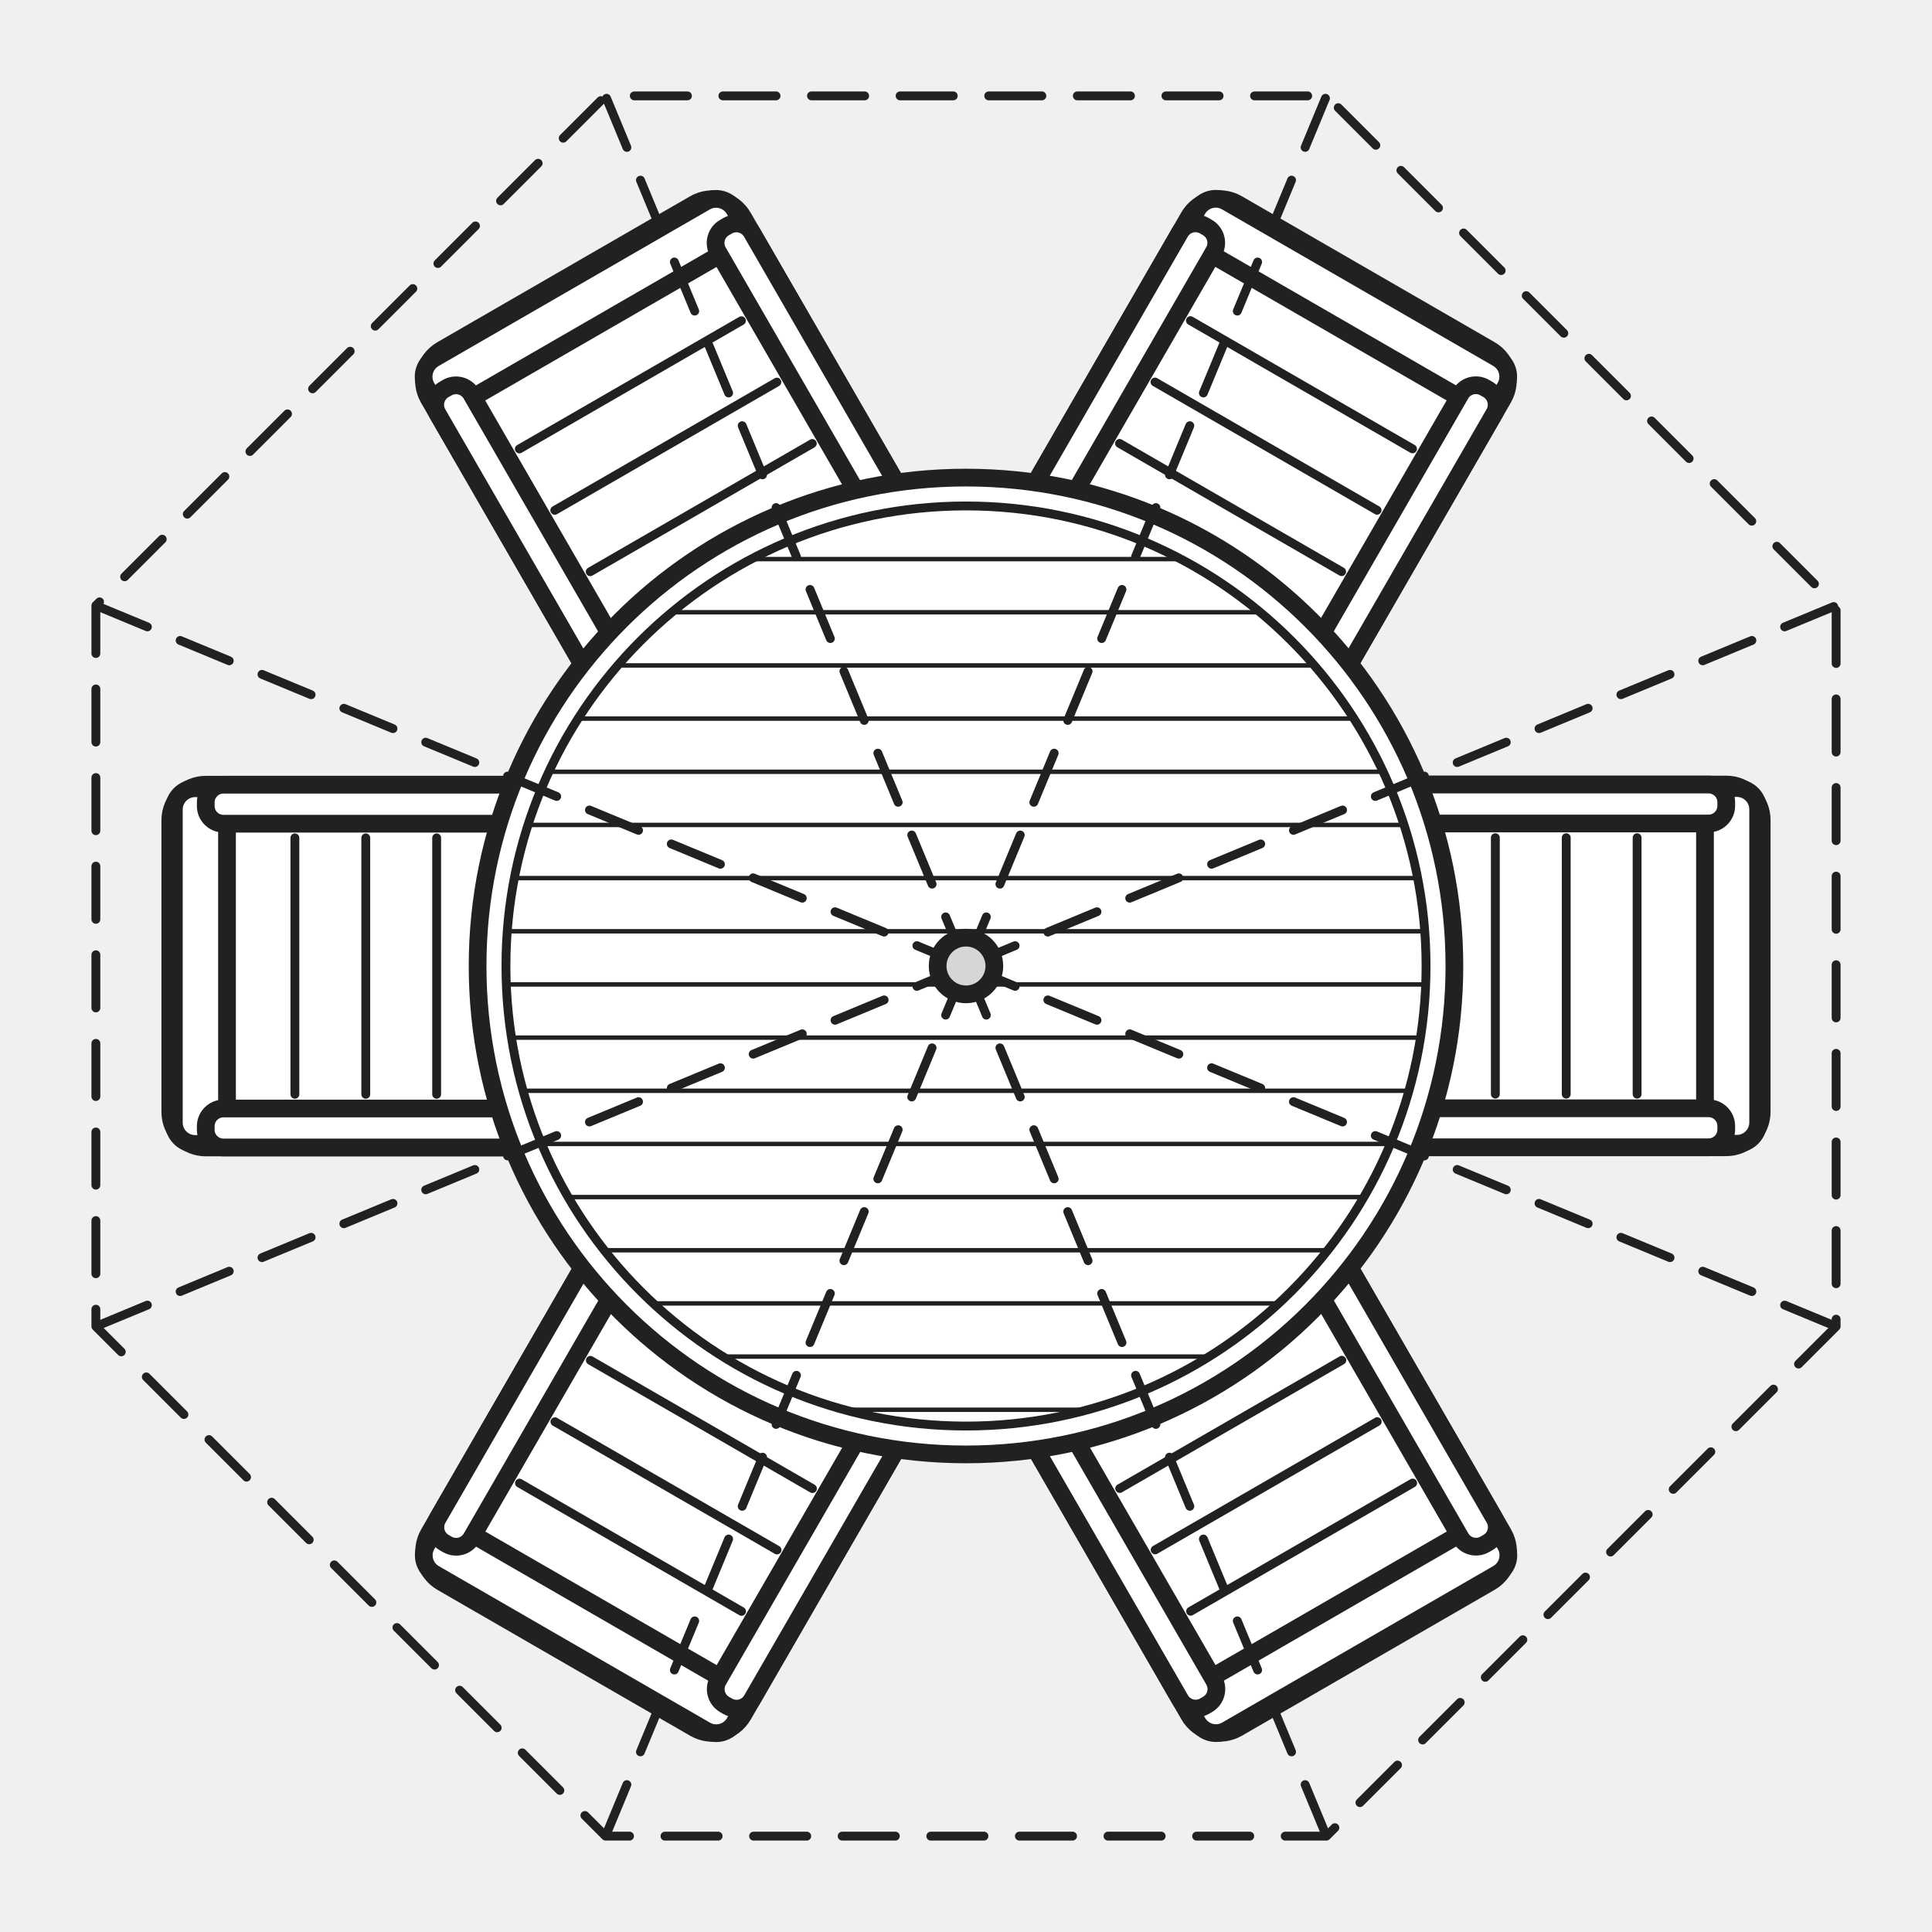
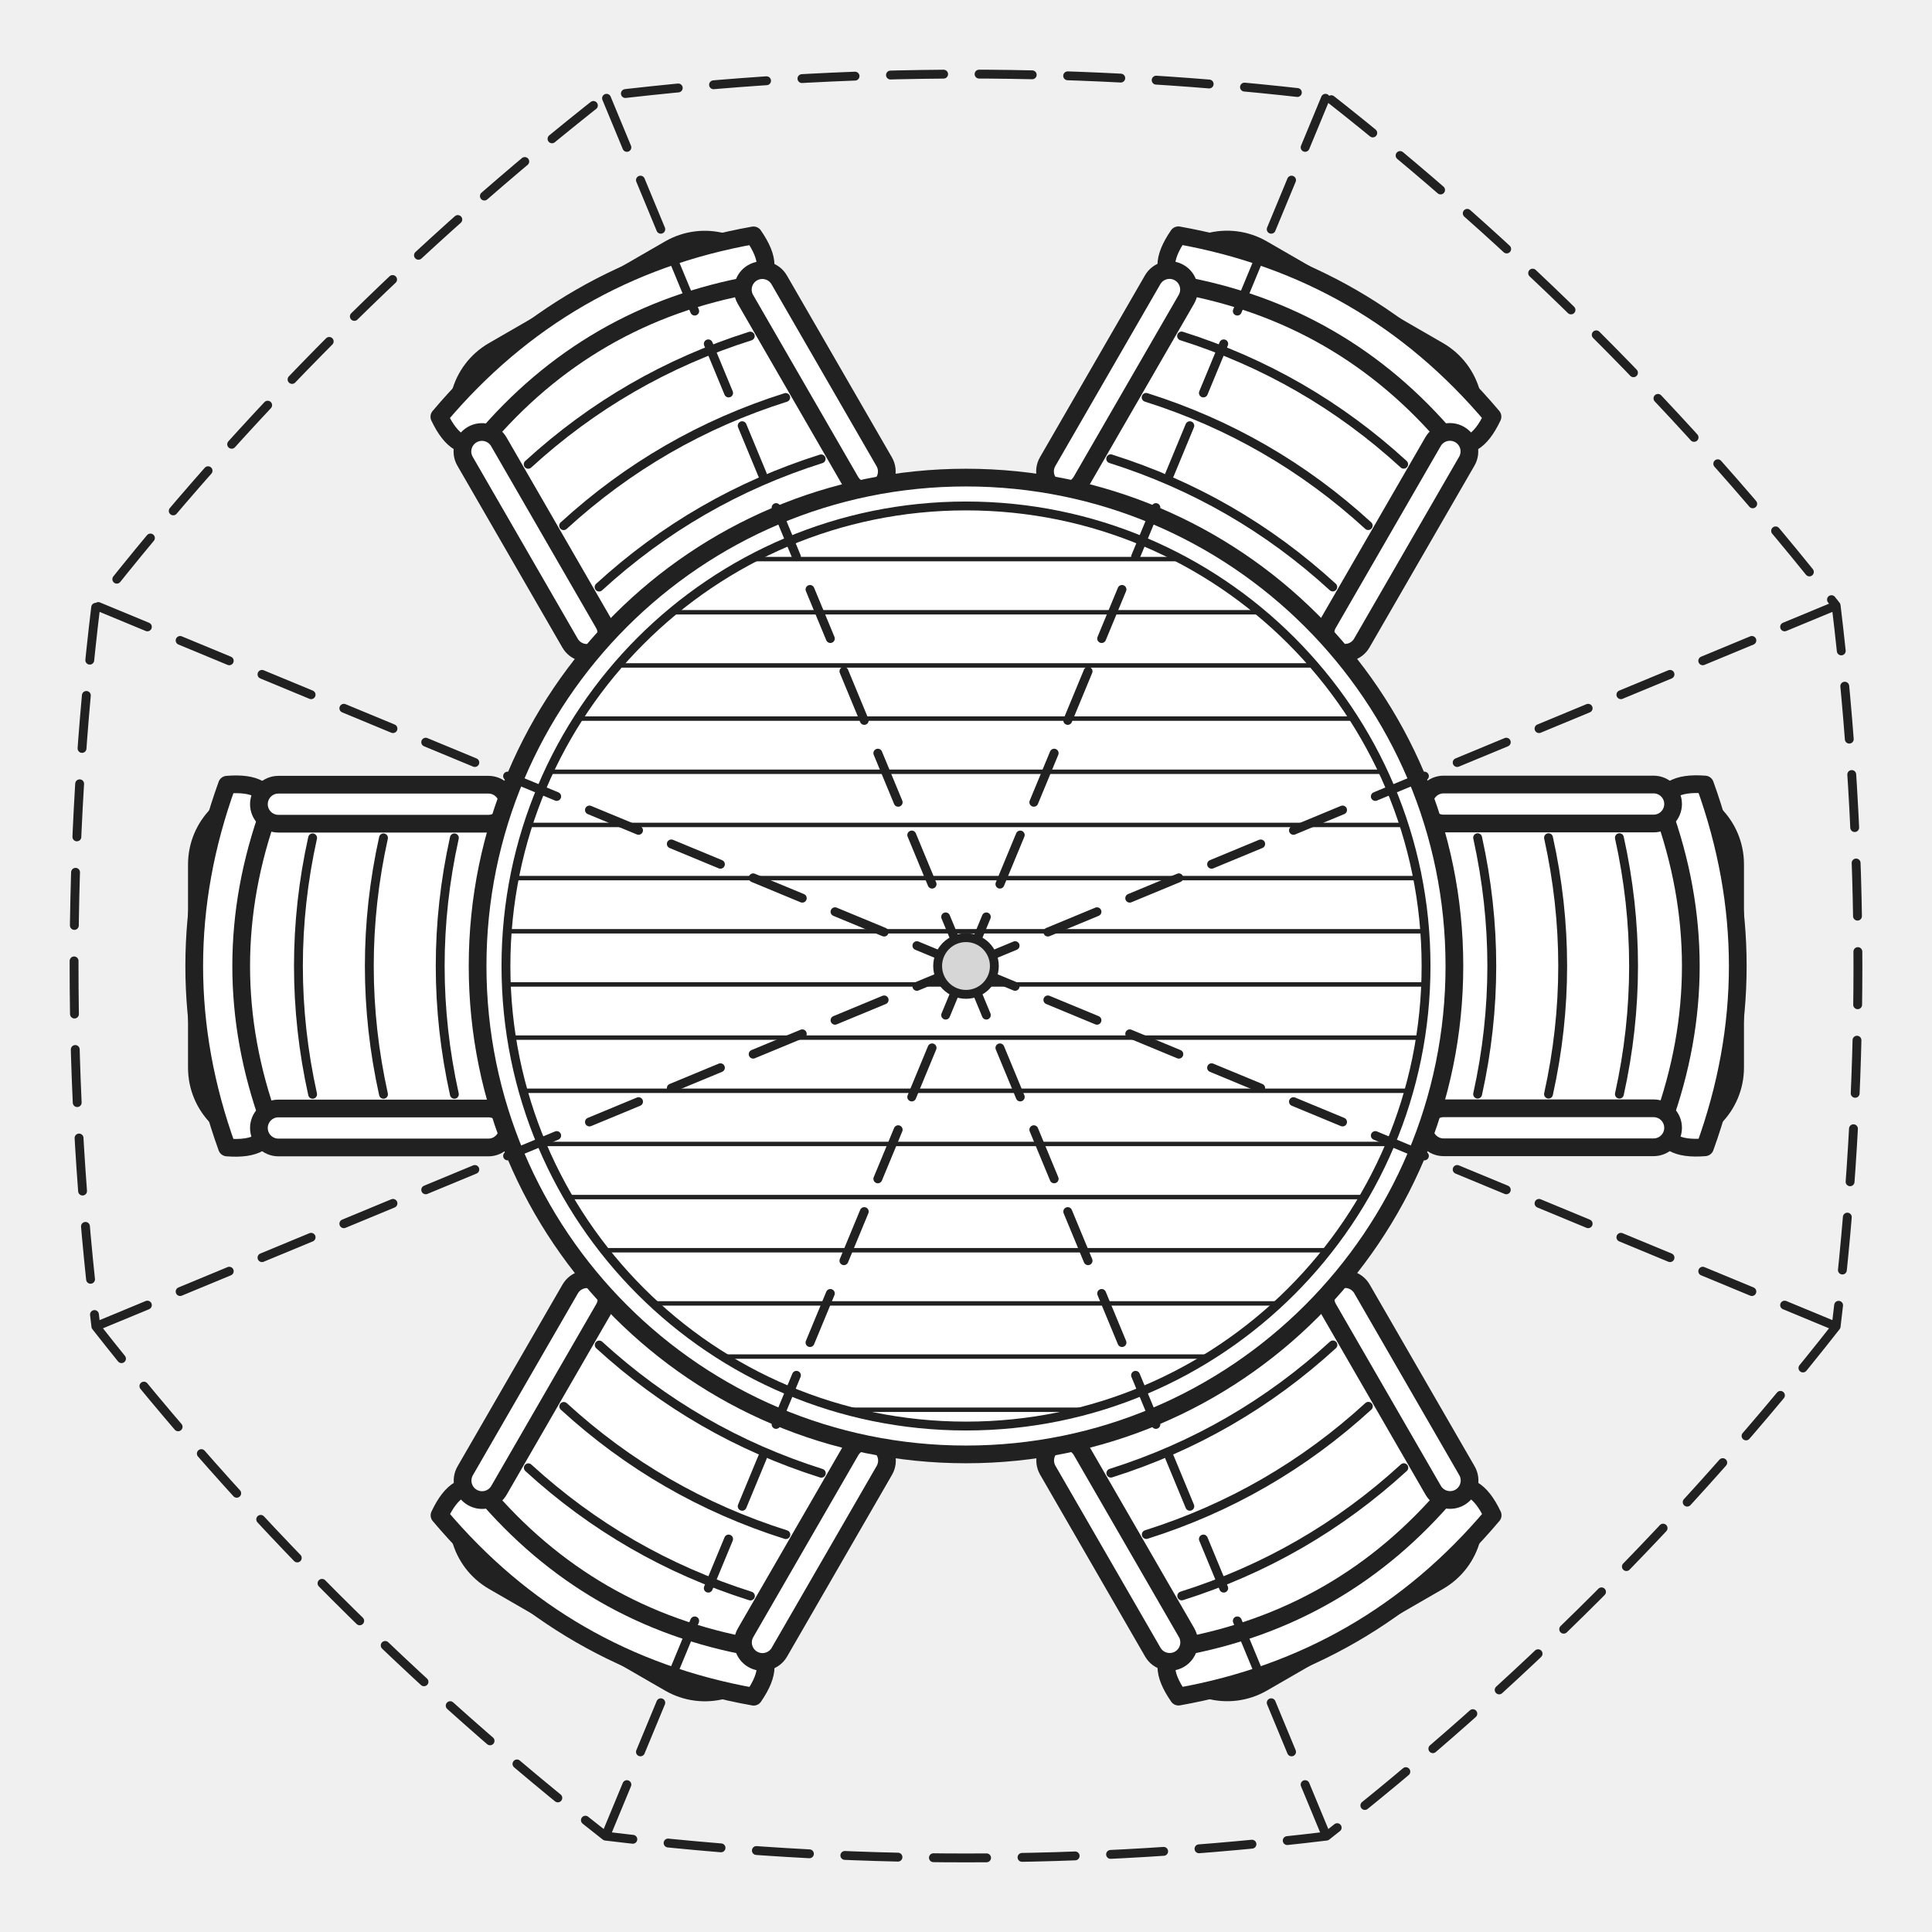
<svg xmlns="http://www.w3.org/2000/svg" width="109.02" height="109.02" viewBox="0 0 109.02 109.02" fill="none">
  <g transform="translate(54.51 54.51) rotate(30) translate(0 33.87)">
-     <rect x="-10.23" y="-11.02" width="20.47" height="22.05" rx="2" fill="#ffffff" stroke="#212121" stroke-width="1" stroke-linejoin="round" stroke-linecap="round" />
-     <rect x="-10.03" y="7.83" width="20.07" height="3" rx="1.2" fill="#ffffff" stroke="#212121" stroke-width="1" stroke-linejoin="round" stroke-linecap="round" />
-     <rect x="-10.23" y="-9.02" width="2.2" height="18.05" rx="1" fill="#ffffff" stroke="#212121" stroke-width="1" stroke-linejoin="round" stroke-linecap="round" />
-     <rect x="8.04" y="-9.02" width="2.2" height="18.05" rx="1" fill="#ffffff" stroke="#212121" stroke-width="1" stroke-linejoin="round" stroke-linecap="round" />
-     <line x1="-7.23" y1="-4" x2="7.24" y2="-4" fill="#ffffff" stroke="#212121" stroke-width="0.5" stroke-linejoin="round" stroke-linecap="round" />
-     <line x1="-7.23" y1="0" x2="7.24" y2="0" fill="#ffffff" stroke="#212121" stroke-width="0.5" stroke-linejoin="round" stroke-linecap="round" />
-     <line x1="-7.23" y1="4" x2="7.24" y2="4" fill="#ffffff" stroke="#212121" stroke-width="0.5" stroke-linejoin="round" stroke-linecap="round" />
+     <rect x="-9.73" y="-11.02" width="19.47" height="20.55" rx="4" fill="#ffffff" stroke="#212121" stroke-width="1" stroke-linejoin="round" stroke-linecap="round" />
+     <path d="M-7.23 -5Q0 -3.4 7.24 -5" fill="none" stroke="#212121" stroke-width="0.5" stroke-linejoin="round" stroke-linecap="round" />
+     <path d="M-7.23 -1Q0 0.6 7.24 -1" fill="none" stroke="#212121" stroke-width="0.5" stroke-linejoin="round" stroke-linecap="round" />
+     <path d="M-7.23 3Q0 4.6 7.24 3" fill="none" stroke="#212121" stroke-width="0.5" stroke-linejoin="round" stroke-linecap="round" />
+     <path d="M-10.23 7.83Q0 11.53 10.24 7.83Q10.43 5.43 8.83 5.43Q0 8.63 -8.83 5.43Q-10.43 5.43 -10.23 7.83Z" fill="#ffffff" stroke="#212121" stroke-width="1" stroke-linejoin="round" stroke-linecap="round" />
+     <rect x="-10.23" y="-8.02" width="2.2" height="14.05" rx="1.1" fill="#ffffff" stroke="#212121" stroke-width="1" stroke-linejoin="round" stroke-linecap="round" />
+     <rect x="8.04" y="-8.02" width="2.2" height="14.05" rx="1.1" fill="#ffffff" stroke="#212121" stroke-width="1" stroke-linejoin="round" stroke-linecap="round" />
  </g>
  <g transform="translate(54.51 54.51) rotate(90) translate(0 33.87)">
-     <rect x="-10.23" y="-11.02" width="20.47" height="22.05" rx="2" fill="#ffffff" stroke="#212121" stroke-width="1" stroke-linejoin="round" stroke-linecap="round" />
-     <rect x="-10.03" y="7.83" width="20.07" height="3" rx="1.2" fill="#ffffff" stroke="#212121" stroke-width="1" stroke-linejoin="round" stroke-linecap="round" />
-     <rect x="-10.23" y="-9.02" width="2.2" height="18.05" rx="1" fill="#ffffff" stroke="#212121" stroke-width="1" stroke-linejoin="round" stroke-linecap="round" />
-     <rect x="8.04" y="-9.02" width="2.2" height="18.05" rx="1" fill="#ffffff" stroke="#212121" stroke-width="1" stroke-linejoin="round" stroke-linecap="round" />
-     <line x1="-7.23" y1="-4" x2="7.24" y2="-4" fill="#ffffff" stroke="#212121" stroke-width="0.5" stroke-linejoin="round" stroke-linecap="round" />
-     <line x1="-7.23" y1="0" x2="7.24" y2="0" fill="#ffffff" stroke="#212121" stroke-width="0.5" stroke-linejoin="round" stroke-linecap="round" />
-     <line x1="-7.23" y1="4" x2="7.24" y2="4" fill="#ffffff" stroke="#212121" stroke-width="0.5" stroke-linejoin="round" stroke-linecap="round" />
+     <rect x="-9.73" y="-11.02" width="19.47" height="20.55" rx="4" fill="#ffffff" stroke="#212121" stroke-width="1" stroke-linejoin="round" stroke-linecap="round" />
+     <path d="M-7.23 -5Q0 -3.4 7.24 -5" fill="none" stroke="#212121" stroke-width="0.5" stroke-linejoin="round" stroke-linecap="round" />
+     <path d="M-7.23 -1Q0 0.6 7.24 -1" fill="none" stroke="#212121" stroke-width="0.5" stroke-linejoin="round" stroke-linecap="round" />
+     <path d="M-7.23 3Q0 4.6 7.24 3" fill="none" stroke="#212121" stroke-width="0.5" stroke-linejoin="round" stroke-linecap="round" />
+     <path d="M-10.23 7.83Q0 11.53 10.24 7.83Q10.43 5.43 8.83 5.43Q0 8.63 -8.83 5.43Q-10.43 5.43 -10.23 7.83Z" fill="#ffffff" stroke="#212121" stroke-width="1" stroke-linejoin="round" stroke-linecap="round" />
+     <rect x="-10.23" y="-8.02" width="2.2" height="14.05" rx="1.1" fill="#ffffff" stroke="#212121" stroke-width="1" stroke-linejoin="round" stroke-linecap="round" />
+     <rect x="8.04" y="-8.02" width="2.2" height="14.05" rx="1.1" fill="#ffffff" stroke="#212121" stroke-width="1" stroke-linejoin="round" stroke-linecap="round" />
  </g>
  <g transform="translate(54.51 54.51) rotate(150) translate(0 33.87)">
-     <rect x="-10.23" y="-11.02" width="20.47" height="22.05" rx="2" fill="#ffffff" stroke="#212121" stroke-width="1" stroke-linejoin="round" stroke-linecap="round" />
-     <rect x="-10.03" y="7.83" width="20.07" height="3" rx="1.2" fill="#ffffff" stroke="#212121" stroke-width="1" stroke-linejoin="round" stroke-linecap="round" />
-     <rect x="-10.23" y="-9.02" width="2.2" height="18.05" rx="1" fill="#ffffff" stroke="#212121" stroke-width="1" stroke-linejoin="round" stroke-linecap="round" />
-     <rect x="8.04" y="-9.02" width="2.2" height="18.05" rx="1" fill="#ffffff" stroke="#212121" stroke-width="1" stroke-linejoin="round" stroke-linecap="round" />
-     <line x1="-7.23" y1="-4" x2="7.24" y2="-4" fill="#ffffff" stroke="#212121" stroke-width="0.5" stroke-linejoin="round" stroke-linecap="round" />
-     <line x1="-7.23" y1="0" x2="7.24" y2="0" fill="#ffffff" stroke="#212121" stroke-width="0.5" stroke-linejoin="round" stroke-linecap="round" />
-     <line x1="-7.23" y1="4" x2="7.24" y2="4" fill="#ffffff" stroke="#212121" stroke-width="0.5" stroke-linejoin="round" stroke-linecap="round" />
+     <rect x="-9.73" y="-11.02" width="19.47" height="20.55" rx="4" fill="#ffffff" stroke="#212121" stroke-width="1" stroke-linejoin="round" stroke-linecap="round" />
+     <path d="M-7.23 -5Q0 -3.4 7.24 -5" fill="none" stroke="#212121" stroke-width="0.5" stroke-linejoin="round" stroke-linecap="round" />
+     <path d="M-7.23 -1Q0 0.6 7.24 -1" fill="none" stroke="#212121" stroke-width="0.5" stroke-linejoin="round" stroke-linecap="round" />
+     <path d="M-7.23 3Q0 4.6 7.24 3" fill="none" stroke="#212121" stroke-width="0.5" stroke-linejoin="round" stroke-linecap="round" />
+     <path d="M-10.23 7.83Q0 11.53 10.24 7.83Q10.43 5.43 8.83 5.43Q0 8.63 -8.83 5.43Q-10.43 5.43 -10.23 7.83Z" fill="#ffffff" stroke="#212121" stroke-width="1" stroke-linejoin="round" stroke-linecap="round" />
+     <rect x="-10.23" y="-8.02" width="2.2" height="14.05" rx="1.1" fill="#ffffff" stroke="#212121" stroke-width="1" stroke-linejoin="round" stroke-linecap="round" />
+     <rect x="8.04" y="-8.02" width="2.2" height="14.05" rx="1.1" fill="#ffffff" stroke="#212121" stroke-width="1" stroke-linejoin="round" stroke-linecap="round" />
  </g>
  <g transform="translate(54.51 54.51) rotate(210) translate(0 33.87)">
-     <rect x="-10.23" y="-11.02" width="20.47" height="22.05" rx="2" fill="#ffffff" stroke="#212121" stroke-width="1" stroke-linejoin="round" stroke-linecap="round" />
-     <rect x="-10.03" y="7.83" width="20.07" height="3" rx="1.2" fill="#ffffff" stroke="#212121" stroke-width="1" stroke-linejoin="round" stroke-linecap="round" />
-     <rect x="-10.23" y="-9.02" width="2.2" height="18.05" rx="1" fill="#ffffff" stroke="#212121" stroke-width="1" stroke-linejoin="round" stroke-linecap="round" />
-     <rect x="8.04" y="-9.02" width="2.2" height="18.05" rx="1" fill="#ffffff" stroke="#212121" stroke-width="1" stroke-linejoin="round" stroke-linecap="round" />
-     <line x1="-7.23" y1="-4" x2="7.24" y2="-4" fill="#ffffff" stroke="#212121" stroke-width="0.5" stroke-linejoin="round" stroke-linecap="round" />
-     <line x1="-7.23" y1="0" x2="7.24" y2="0" fill="#ffffff" stroke="#212121" stroke-width="0.5" stroke-linejoin="round" stroke-linecap="round" />
-     <line x1="-7.23" y1="4" x2="7.24" y2="4" fill="#ffffff" stroke="#212121" stroke-width="0.5" stroke-linejoin="round" stroke-linecap="round" />
+     <rect x="-9.73" y="-11.02" width="19.47" height="20.55" rx="4" fill="#ffffff" stroke="#212121" stroke-width="1" stroke-linejoin="round" stroke-linecap="round" />
+     <path d="M-7.23 -5Q0 -3.4 7.24 -5" fill="none" stroke="#212121" stroke-width="0.5" stroke-linejoin="round" stroke-linecap="round" />
+     <path d="M-7.23 -1Q0 0.6 7.24 -1" fill="none" stroke="#212121" stroke-width="0.5" stroke-linejoin="round" stroke-linecap="round" />
+     <path d="M-7.23 3Q0 4.6 7.24 3" fill="none" stroke="#212121" stroke-width="0.5" stroke-linejoin="round" stroke-linecap="round" />
+     <path d="M-10.23 7.83Q0 11.53 10.24 7.83Q10.43 5.43 8.83 5.43Q0 8.63 -8.83 5.43Q-10.43 5.43 -10.23 7.83Z" fill="#ffffff" stroke="#212121" stroke-width="1" stroke-linejoin="round" stroke-linecap="round" />
+     <rect x="-10.23" y="-8.02" width="2.2" height="14.05" rx="1.1" fill="#ffffff" stroke="#212121" stroke-width="1" stroke-linejoin="round" stroke-linecap="round" />
+     <rect x="8.04" y="-8.02" width="2.2" height="14.05" rx="1.1" fill="#ffffff" stroke="#212121" stroke-width="1" stroke-linejoin="round" stroke-linecap="round" />
  </g>
  <g transform="translate(54.51 54.51) rotate(270) translate(0 33.87)">
-     <rect x="-10.23" y="-11.02" width="20.47" height="22.05" rx="2" fill="#ffffff" stroke="#212121" stroke-width="1" stroke-linejoin="round" stroke-linecap="round" />
-     <rect x="-10.03" y="7.83" width="20.07" height="3" rx="1.2" fill="#ffffff" stroke="#212121" stroke-width="1" stroke-linejoin="round" stroke-linecap="round" />
-     <rect x="-10.23" y="-9.02" width="2.2" height="18.05" rx="1" fill="#ffffff" stroke="#212121" stroke-width="1" stroke-linejoin="round" stroke-linecap="round" />
-     <rect x="8.04" y="-9.02" width="2.2" height="18.05" rx="1" fill="#ffffff" stroke="#212121" stroke-width="1" stroke-linejoin="round" stroke-linecap="round" />
-     <line x1="-7.23" y1="-4" x2="7.24" y2="-4" fill="#ffffff" stroke="#212121" stroke-width="0.5" stroke-linejoin="round" stroke-linecap="round" />
-     <line x1="-7.23" y1="0" x2="7.24" y2="0" fill="#ffffff" stroke="#212121" stroke-width="0.5" stroke-linejoin="round" stroke-linecap="round" />
-     <line x1="-7.23" y1="4" x2="7.24" y2="4" fill="#ffffff" stroke="#212121" stroke-width="0.5" stroke-linejoin="round" stroke-linecap="round" />
+     <rect x="-9.73" y="-11.02" width="19.47" height="20.55" rx="4" fill="#ffffff" stroke="#212121" stroke-width="1" stroke-linejoin="round" stroke-linecap="round" />
+     <path d="M-7.23 -5Q0 -3.4 7.24 -5" fill="none" stroke="#212121" stroke-width="0.5" stroke-linejoin="round" stroke-linecap="round" />
+     <path d="M-7.23 -1Q0 0.6 7.24 -1" fill="none" stroke="#212121" stroke-width="0.5" stroke-linejoin="round" stroke-linecap="round" />
+     <path d="M-7.23 3Q0 4.6 7.24 3" fill="none" stroke="#212121" stroke-width="0.5" stroke-linejoin="round" stroke-linecap="round" />
+     <path d="M-10.23 7.83Q0 11.53 10.24 7.83Q10.43 5.43 8.83 5.43Q0 8.63 -8.83 5.43Q-10.43 5.43 -10.23 7.83Z" fill="#ffffff" stroke="#212121" stroke-width="1" stroke-linejoin="round" stroke-linecap="round" />
+     <rect x="-10.23" y="-8.02" width="2.2" height="14.05" rx="1.1" fill="#ffffff" stroke="#212121" stroke-width="1" stroke-linejoin="round" stroke-linecap="round" />
+     <rect x="8.04" y="-8.02" width="2.2" height="14.05" rx="1.1" fill="#ffffff" stroke="#212121" stroke-width="1" stroke-linejoin="round" stroke-linecap="round" />
  </g>
  <g transform="translate(54.51 54.51) rotate(330) translate(0 33.87)">
-     <rect x="-10.23" y="-11.02" width="20.47" height="22.05" rx="2" fill="#ffffff" stroke="#212121" stroke-width="1" stroke-linejoin="round" stroke-linecap="round" />
-     <rect x="-10.03" y="7.83" width="20.07" height="3" rx="1.2" fill="#ffffff" stroke="#212121" stroke-width="1" stroke-linejoin="round" stroke-linecap="round" />
-     <rect x="-10.23" y="-9.02" width="2.2" height="18.05" rx="1" fill="#ffffff" stroke="#212121" stroke-width="1" stroke-linejoin="round" stroke-linecap="round" />
-     <rect x="8.04" y="-9.02" width="2.2" height="18.05" rx="1" fill="#ffffff" stroke="#212121" stroke-width="1" stroke-linejoin="round" stroke-linecap="round" />
-     <line x1="-7.23" y1="-4" x2="7.24" y2="-4" fill="#ffffff" stroke="#212121" stroke-width="0.5" stroke-linejoin="round" stroke-linecap="round" />
-     <line x1="-7.23" y1="0" x2="7.24" y2="0" fill="#ffffff" stroke="#212121" stroke-width="0.5" stroke-linejoin="round" stroke-linecap="round" />
-     <line x1="-7.23" y1="4" x2="7.24" y2="4" fill="#ffffff" stroke="#212121" stroke-width="0.5" stroke-linejoin="round" stroke-linecap="round" />
+     <rect x="-9.73" y="-11.02" width="19.47" height="20.55" rx="4" fill="#ffffff" stroke="#212121" stroke-width="1" stroke-linejoin="round" stroke-linecap="round" />
+     <path d="M-7.23 -5Q0 -3.4 7.24 -5" fill="none" stroke="#212121" stroke-width="0.5" stroke-linejoin="round" stroke-linecap="round" />
+     <path d="M-7.23 -1Q0 0.6 7.24 -1" fill="none" stroke="#212121" stroke-width="0.5" stroke-linejoin="round" stroke-linecap="round" />
+     <path d="M-7.23 3Q0 4.6 7.24 3" fill="none" stroke="#212121" stroke-width="0.5" stroke-linejoin="round" stroke-linecap="round" />
+     <path d="M-10.23 7.83Q0 11.53 10.24 7.83Q10.43 5.43 8.83 5.43Q0 8.63 -8.83 5.43Q-10.43 5.43 -10.23 7.83Z" fill="#ffffff" stroke="#212121" stroke-width="1" stroke-linejoin="round" stroke-linecap="round" />
+     <rect x="-10.23" y="-8.02" width="2.2" height="14.05" rx="1.1" fill="#ffffff" stroke="#212121" stroke-width="1" stroke-linejoin="round" stroke-linecap="round" />
+     <rect x="8.04" y="-8.02" width="2.2" height="14.05" rx="1.1" fill="#ffffff" stroke="#212121" stroke-width="1" stroke-linejoin="round" stroke-linecap="round" />
  </g>
  <circle cx="54.51" cy="54.51" r="27.56" fill="#ffffff" stroke="#212121" stroke-width="1" stroke-linejoin="round" stroke-linecap="round" />
  <circle cx="54.51" cy="54.51" r="25.96" fill="none" stroke="#212121" stroke-width="0.5" stroke-linejoin="round" stroke-linecap="round" />
  <line x1="42.4" y1="31.55" x2="66.62" y2="31.55" fill="#ffffff" stroke="#212121" stroke-width="0.25" stroke-linejoin="round" stroke-linecap="round" />
  <line x1="37.91" y1="34.55" x2="71.11" y2="34.55" fill="#ffffff" stroke="#212121" stroke-width="0.25" stroke-linejoin="round" stroke-linecap="round" />
  <line x1="34.86" y1="37.55" x2="74.16" y2="37.55" fill="#ffffff" stroke="#212121" stroke-width="0.25" stroke-linejoin="round" stroke-linecap="round" />
  <line x1="32.62" y1="40.55" x2="76.4" y2="40.55" fill="#ffffff" stroke="#212121" stroke-width="0.25" stroke-linejoin="round" stroke-linecap="round" />
  <line x1="30.98" y1="43.55" x2="78.04" y2="43.55" fill="#ffffff" stroke="#212121" stroke-width="0.25" stroke-linejoin="round" stroke-linecap="round" />
  <line x1="29.8" y1="46.55" x2="79.22" y2="46.55" fill="#ffffff" stroke="#212121" stroke-width="0.25" stroke-linejoin="round" stroke-linecap="round" />
  <line x1="29.03" y1="49.55" x2="79.99" y2="49.55" fill="#ffffff" stroke="#212121" stroke-width="0.25" stroke-linejoin="round" stroke-linecap="round" />
  <line x1="28.62" y1="52.55" x2="80.4" y2="52.55" fill="#ffffff" stroke="#212121" stroke-width="0.25" stroke-linejoin="round" stroke-linecap="round" />
  <line x1="28.57" y1="55.55" x2="80.45" y2="55.55" fill="#ffffff" stroke="#212121" stroke-width="0.25" stroke-linejoin="round" stroke-linecap="round" />
  <line x1="28.87" y1="58.55" x2="80.15" y2="58.55" fill="#ffffff" stroke="#212121" stroke-width="0.25" stroke-linejoin="round" stroke-linecap="round" />
  <line x1="29.52" y1="61.55" x2="79.5" y2="61.55" fill="#ffffff" stroke="#212121" stroke-width="0.25" stroke-linejoin="round" stroke-linecap="round" />
  <line x1="30.57" y1="64.55" x2="78.45" y2="64.55" fill="#ffffff" stroke="#212121" stroke-width="0.25" stroke-linejoin="round" stroke-linecap="round" />
  <line x1="32.06" y1="67.55" x2="76.96" y2="67.55" fill="#ffffff" stroke="#212121" stroke-width="0.25" stroke-linejoin="round" stroke-linecap="round" />
  <line x1="34.1" y1="70.55" x2="74.92" y2="70.55" fill="#ffffff" stroke="#212121" stroke-width="0.25" stroke-linejoin="round" stroke-linecap="round" />
  <line x1="36.86" y1="73.55" x2="72.16" y2="73.55" fill="#ffffff" stroke="#212121" stroke-width="0.25" stroke-linejoin="round" stroke-linecap="round" />
  <line x1="40.79" y1="76.55" x2="68.23" y2="76.55" fill="#ffffff" stroke="#212121" stroke-width="0.25" stroke-linejoin="round" stroke-linecap="round" />
  <line x1="47.66" y1="79.55" x2="61.36" y2="79.55" fill="#ffffff" stroke="#212121" stroke-width="0.25" stroke-linejoin="round" stroke-linecap="round" />
-   <polygon points="103.61,74.85 74.85,103.61 34.17,103.61 5.41,74.85 5.41,34.17 34.17,5.41 74.85,5.41 103.61,34.17" fill="none" stroke="#212121" stroke-width="0.5" stroke-linejoin="round" stroke-linecap="round" stroke-dasharray="3 2" />
+   <path d="M103.61 74.85Q90.97 90.97 74.85 103.61Q54.51 106.07 34.17 103.61Q18.05 90.97 5.41 74.85Q2.95 54.51 5.41 34.17Q18.05 18.05 34.17 5.41Q54.51 2.95 74.85 5.41Q90.97 18.05 103.61 34.17Q106.07 54.51 103.61 74.85Z" fill="none" stroke="#212121" stroke-width="0.5" stroke-linejoin="round" stroke-linecap="round" stroke-dasharray="3 2" />
  <line x1="54.51" y1="54.51" x2="103.61" y2="74.85" fill="#ffffff" stroke="#212121" stroke-width="0.5" stroke-linejoin="round" stroke-linecap="round" stroke-dasharray="3 2" />
  <line x1="54.51" y1="54.51" x2="74.85" y2="103.61" fill="#ffffff" stroke="#212121" stroke-width="0.5" stroke-linejoin="round" stroke-linecap="round" stroke-dasharray="3 2" />
  <line x1="54.51" y1="54.51" x2="34.17" y2="103.61" fill="#ffffff" stroke="#212121" stroke-width="0.5" stroke-linejoin="round" stroke-linecap="round" stroke-dasharray="3 2" />
  <line x1="54.51" y1="54.51" x2="5.41" y2="74.85" fill="#ffffff" stroke="#212121" stroke-width="0.5" stroke-linejoin="round" stroke-linecap="round" stroke-dasharray="3 2" />
  <line x1="54.51" y1="54.51" x2="5.41" y2="34.17" fill="#ffffff" stroke="#212121" stroke-width="0.5" stroke-linejoin="round" stroke-linecap="round" stroke-dasharray="3 2" />
  <line x1="54.51" y1="54.51" x2="34.17" y2="5.41" fill="#ffffff" stroke="#212121" stroke-width="0.5" stroke-linejoin="round" stroke-linecap="round" stroke-dasharray="3 2" />
  <line x1="54.51" y1="54.51" x2="74.85" y2="5.41" fill="#ffffff" stroke="#212121" stroke-width="0.5" stroke-linejoin="round" stroke-linecap="round" stroke-dasharray="3 2" />
  <line x1="54.51" y1="54.51" x2="103.61" y2="34.17" fill="#ffffff" stroke="#212121" stroke-width="0.5" stroke-linejoin="round" stroke-linecap="round" stroke-dasharray="3 2" />
-   <circle cx="54.51" cy="54.51" r="1.6" fill="#d6d6d6" stroke="#212121" stroke-width="1" stroke-linejoin="round" stroke-linecap="round" />
+   <circle cx="54.51" cy="54.51" r="1.6" fill="#d6d6d6" stroke="#212121" stroke-width="0.5" stroke-linejoin="round" stroke-linecap="round" />
</svg>
